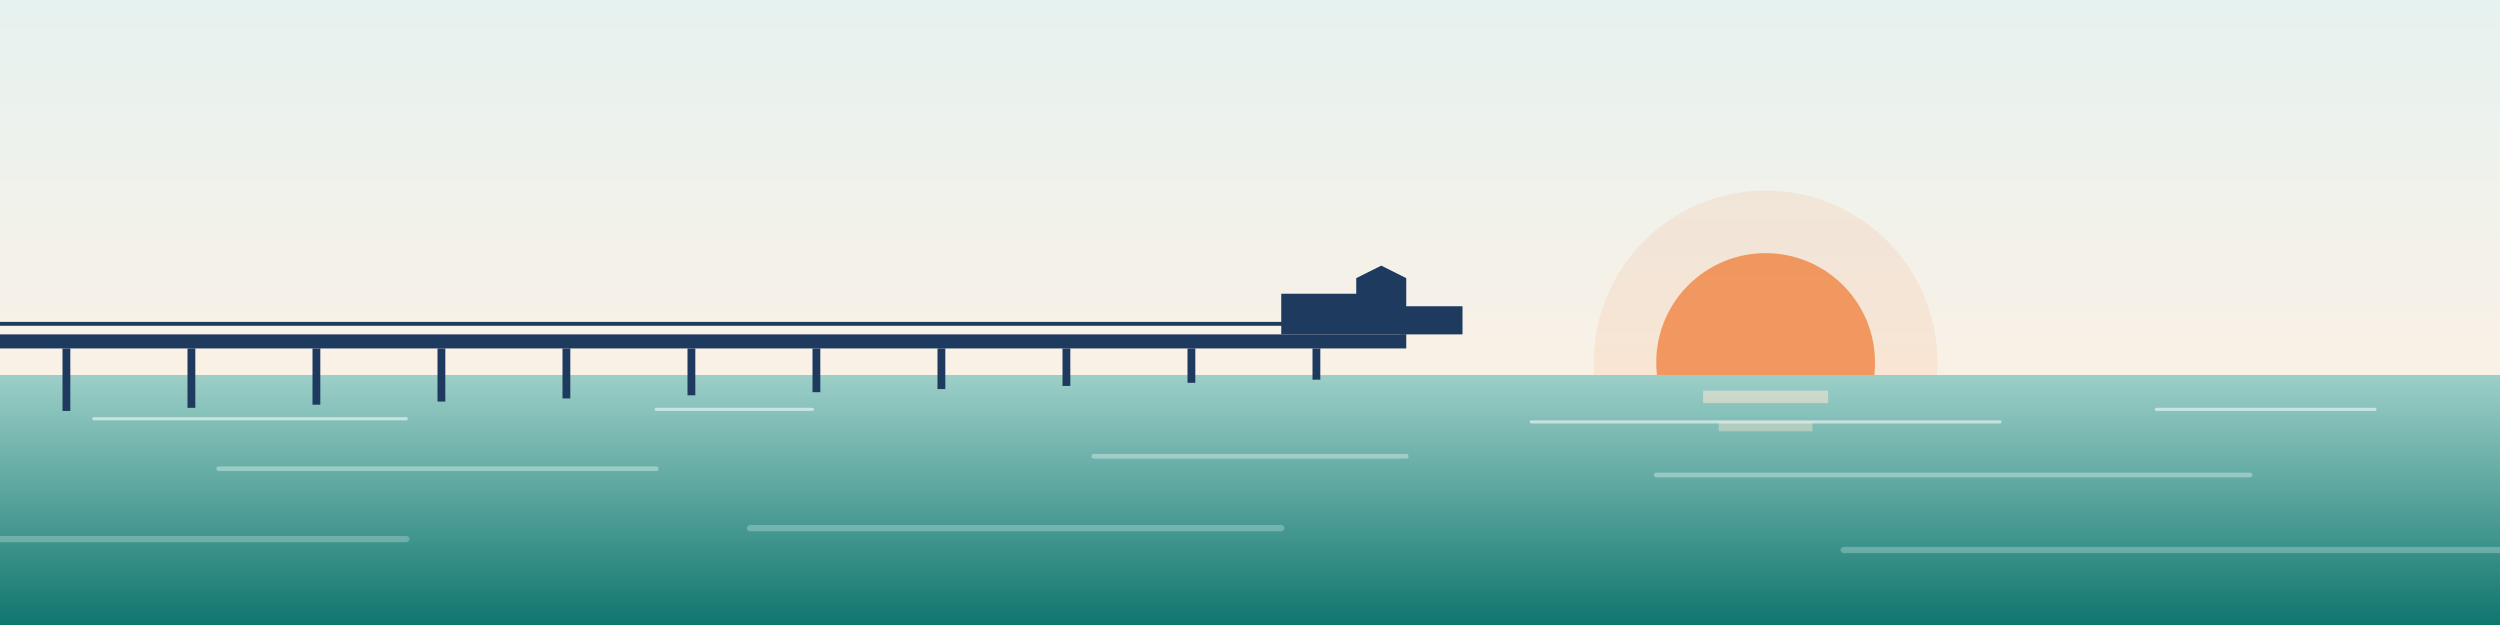
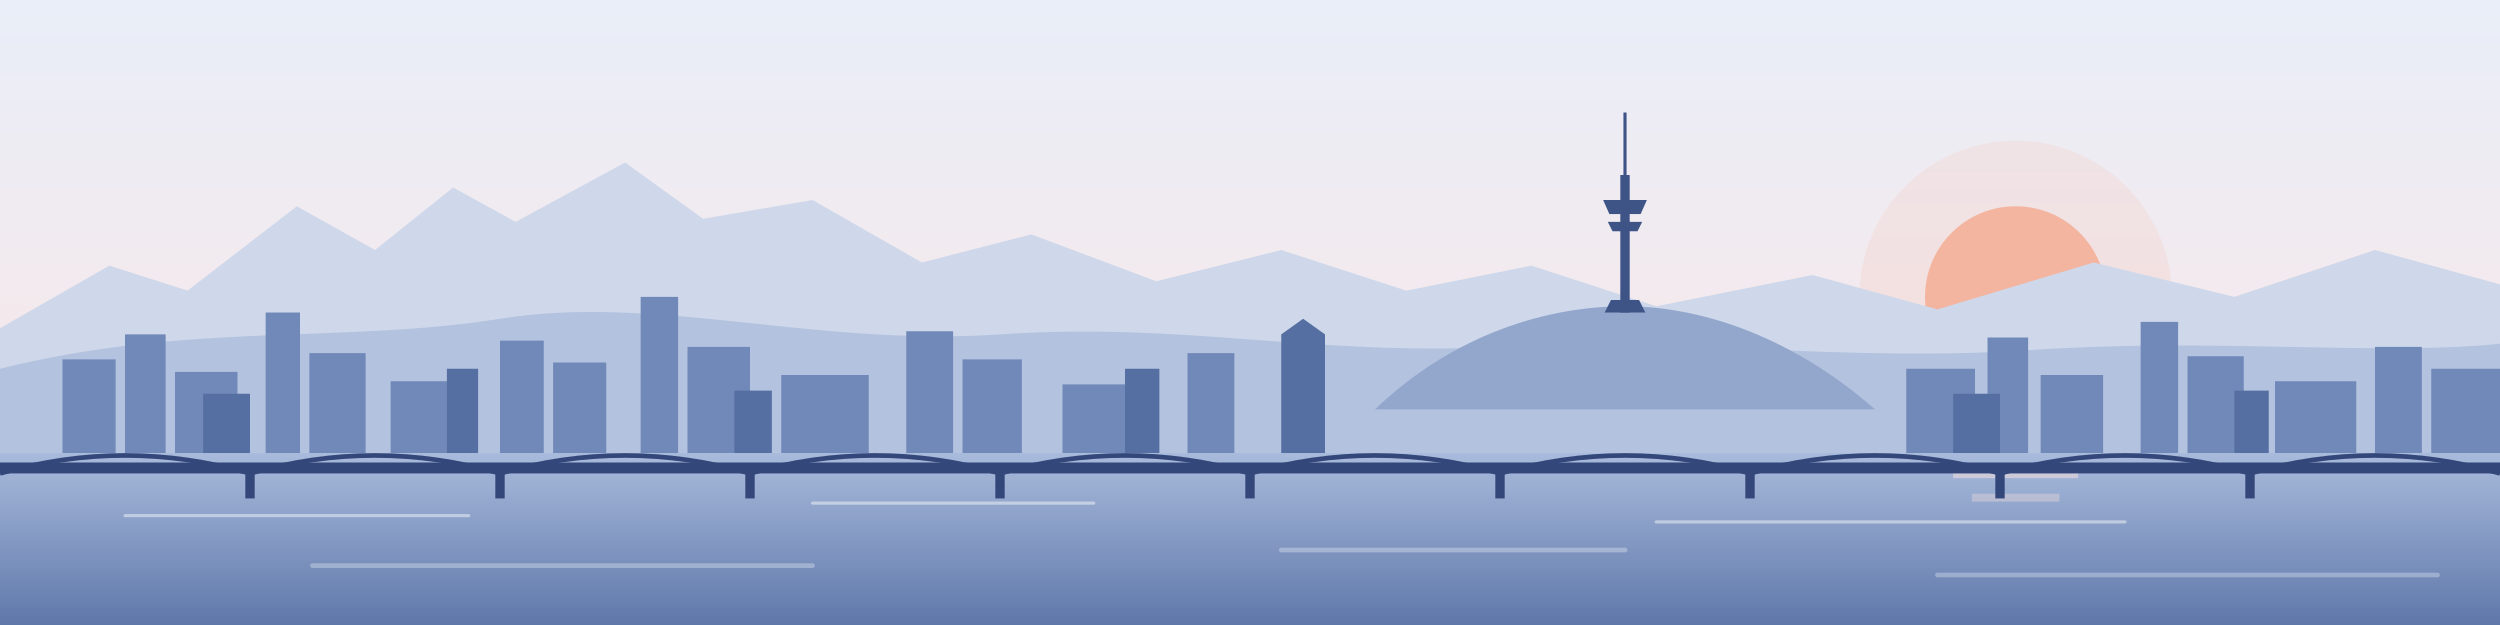
<svg xmlns="http://www.w3.org/2000/svg" viewBox="0 0 1600 400" preserveAspectRatio="xMidYMid slice">
  <defs>
    <linearGradient id="sky" x1="0" y1="0" x2="0" y2="1">
-       <stop offset="0" stop-color="#e6f2f0" />
-       <stop offset=".7" stop-color="#fdf1e4" />
-       <stop offset="1" stop-color="#fde6cf" />
+       <stop offset="0" stop-color="#e9eef8" />
+       <stop offset=".65" stop-color="#f6e8ea" />
+       <stop offset="1" stop-color="#fbe3dc" />
    </linearGradient>
-     <linearGradient id="sea" x1="0" y1="0" x2="0" y2="1">
-       <stop offset="0" stop-color="#9ccfc8" />
-       <stop offset="1" stop-color="#0f766e" />
+     <linearGradient id="river" x1="0" y1="0" x2="0" y2="1">
+       <stop offset="0" stop-color="#a9bbdc" />
+       <stop offset="1" stop-color="#5f78aa" />
    </linearGradient>
  </defs>
  <rect width="1600" height="400" fill="url(#sky)" />
-   <circle cx="1130" cy="232" r="70" fill="#f08a4b" fill-opacity=".85" />
-   <circle cx="1130" cy="232" r="110" fill="#f08a4b" fill-opacity=".12" />
-   <rect y="240" width="1600" height="160" fill="url(#sea)" />
+   <circle cx="1290" cy="190" r="58" fill="#f3a383" fill-opacity=".7" />
+   <circle cx="1290" cy="190" r="100" fill="#f3a383" fill-opacity=".12" />
+   <path fill="#cfd8ea" d="M0 210 L70 170 L120 186 L190 132 L240 160 L290 120 L330 142 L400 104 L450 140 L520 128 L590 168 L660 150 L740 180 L820 160 L900 186 L980 170 L1060 196 L1160 176 L1240 198 L1340 168 L1430 190 L1520 160 L1600 182 V300 H0 Z" />
+   <path fill="#b3c2de" d="M0 236 C120 206 220 220 320 204 C420 188 520 222 640 214 C760 206 840 228 960 222 C1080 216 1180 232 1300 224 C1420 216 1520 228 1600 220 V300 H0 Z" />
+   <path fill="#93a7cd" d="M880 262 C930 214 990 196 1040 196 C1092 196 1150 218 1200 262 Z" />
+   <g fill="#3f5486">
+     <rect x="1037" y="112" width="6" height="88" />
+     <rect x="1039" y="72" width="2" height="42" />
+     <path d="M1026 128 h28 l-4 9 h-20 Z" />
+     <path d="M1029 142 h22 l-3 6 h-16 Z" />
+     <path d="M1031 192 h18 l4 8 h-26 Z" />
+   </g>
+   <g fill="#7189b9">
+     <rect x="40" y="230" width="34" height="60" />
+     <rect x="80" y="214" width="26" height="76" />
+     <rect x="112" y="238" width="40" height="52" />
+     <rect x="170" y="200" width="22" height="90" />
+     <rect x="198" y="226" width="36" height="64" />
+     <rect x="250" y="244" width="48" height="46" />
+     <rect x="320" y="218" width="28" height="72" />
+     <rect x="354" y="232" width="34" height="58" />
+     <rect x="410" y="190" width="24" height="100" />
+     <rect x="440" y="222" width="40" height="68" />
+     <rect x="500" y="240" width="56" height="50" />
+     <rect x="580" y="212" width="30" height="78" />
+     <rect x="616" y="230" width="38" height="60" />
+     <rect x="680" y="246" width="60" height="44" />
+     <rect x="760" y="226" width="30" height="64" />
+     <rect x="1220" y="236" width="44" height="54" />
+     <rect x="1272" y="216" width="26" height="74" />
+     <rect x="1306" y="240" width="40" height="50" />
+     <rect x="1370" y="206" width="24" height="84" />
+     <rect x="1400" y="228" width="36" height="62" />
+     <rect x="1456" y="244" width="52" height="46" />
+     <rect x="1520" y="222" width="30" height="68" />
+     <rect x="1556" y="236" width="44" height="54" />
+   </g>
+   <g fill="#566fa3">
+     <rect x="130" y="252" width="30" height="38" />
+     <rect x="286" y="236" width="20" height="54" />
+     <rect x="470" y="250" width="24" height="40" />
+     <rect x="720" y="236" width="22" height="54" />
+     <rect x="1250" y="252" width="30" height="38" />
+     <rect x="1430" y="250" width="22" height="40" />
+     <path d="M820 290 V214 l14 -10 l14 10 V290 Z" />
+   </g>
+   <rect y="290" width="1600" height="110" fill="url(#river)" />
  <g fill="none" stroke="#fff" stroke-linecap="round">
-     <path d="M60 268 H260 M420 262 H520 M980 270 H1280 M1380 262 H1520" stroke-opacity=".55" stroke-width="2" />
-     <path d="M140 300 H420 M700 292 H900 M1060 304 H1440" stroke-opacity=".35" stroke-width="3" />
-     <path d="M0 345 H260 M480 338 H820 M1180 352 H1600" stroke-opacity=".25" stroke-width="4" />
+     <path d="M80 330 H300 M520 322 H700 M1060 334 H1360" stroke-opacity=".45" stroke-width="2" />
+     <path d="M200 362 H520 M820 352 H1040 M1240 368 H1560" stroke-opacity=".3" stroke-width="3" />
  </g>
-   <rect x="1090" y="250" width="80" height="8" fill="#fde6cf" fill-opacity=".55" />
-   <rect x="1100" y="270" width="60" height="6" fill="#fde6cf" fill-opacity=".4" />
-   <g fill="#1e3a5f">
-     <rect x="0" y="214" width="900" height="9" />
-     <rect x="0" y="206" width="900" height="2.5" />
-     <g>
-       <rect x="40" y="223" width="5" height="40" />
-       <rect x="120" y="223" width="5" height="38" />
-       <rect x="200" y="223" width="5" height="36" />
-       <rect x="280" y="223" width="5" height="34" />
-       <rect x="360" y="223" width="5" height="32" />
-       <rect x="440" y="223" width="5" height="30" />
-       <rect x="520" y="223" width="5" height="28" />
-       <rect x="600" y="223" width="5" height="26" />
-       <rect x="680" y="223" width="5" height="24" />
-       <rect x="760" y="223" width="5" height="22" />
-       <rect x="840" y="223" width="5" height="20" />
-     </g>
-     <path d="M820 214 V188 H868 V178 L884 170 L900 178 V214 Z" />
-     <rect x="896" y="196" width="40" height="18" />
+   <rect x="1250" y="300" width="80" height="6" fill="#fbe3dc" fill-opacity=".5" />
+   <rect x="1262" y="316" width="56" height="5" fill="#fbe3dc" fill-opacity=".35" />
+   <g fill="#34477a">
+     <rect x="0" y="296" width="1600" height="7" />
+     <path fill="none" stroke="#34477a" stroke-width="3" d="M0 303 Q80 280 160 303 Q240 280 320 303 Q400 280 480 303 Q560 280 640 303 Q720 280 800 303 Q880 280 960 303 Q1040 280 1120 303 Q1200 280 1280 303 Q1360 280 1440 303 Q1520 280 1600 303" />
+     <rect x="157" y="303" width="6" height="16" />
+     <rect x="317" y="303" width="6" height="16" />
+     <rect x="477" y="303" width="6" height="16" />
+     <rect x="637" y="303" width="6" height="16" />
+     <rect x="797" y="303" width="6" height="16" />
+     <rect x="957" y="303" width="6" height="16" />
+     <rect x="1117" y="303" width="6" height="16" />
+     <rect x="1277" y="303" width="6" height="16" />
+     <rect x="1437" y="303" width="6" height="16" />
  </g>
</svg>
